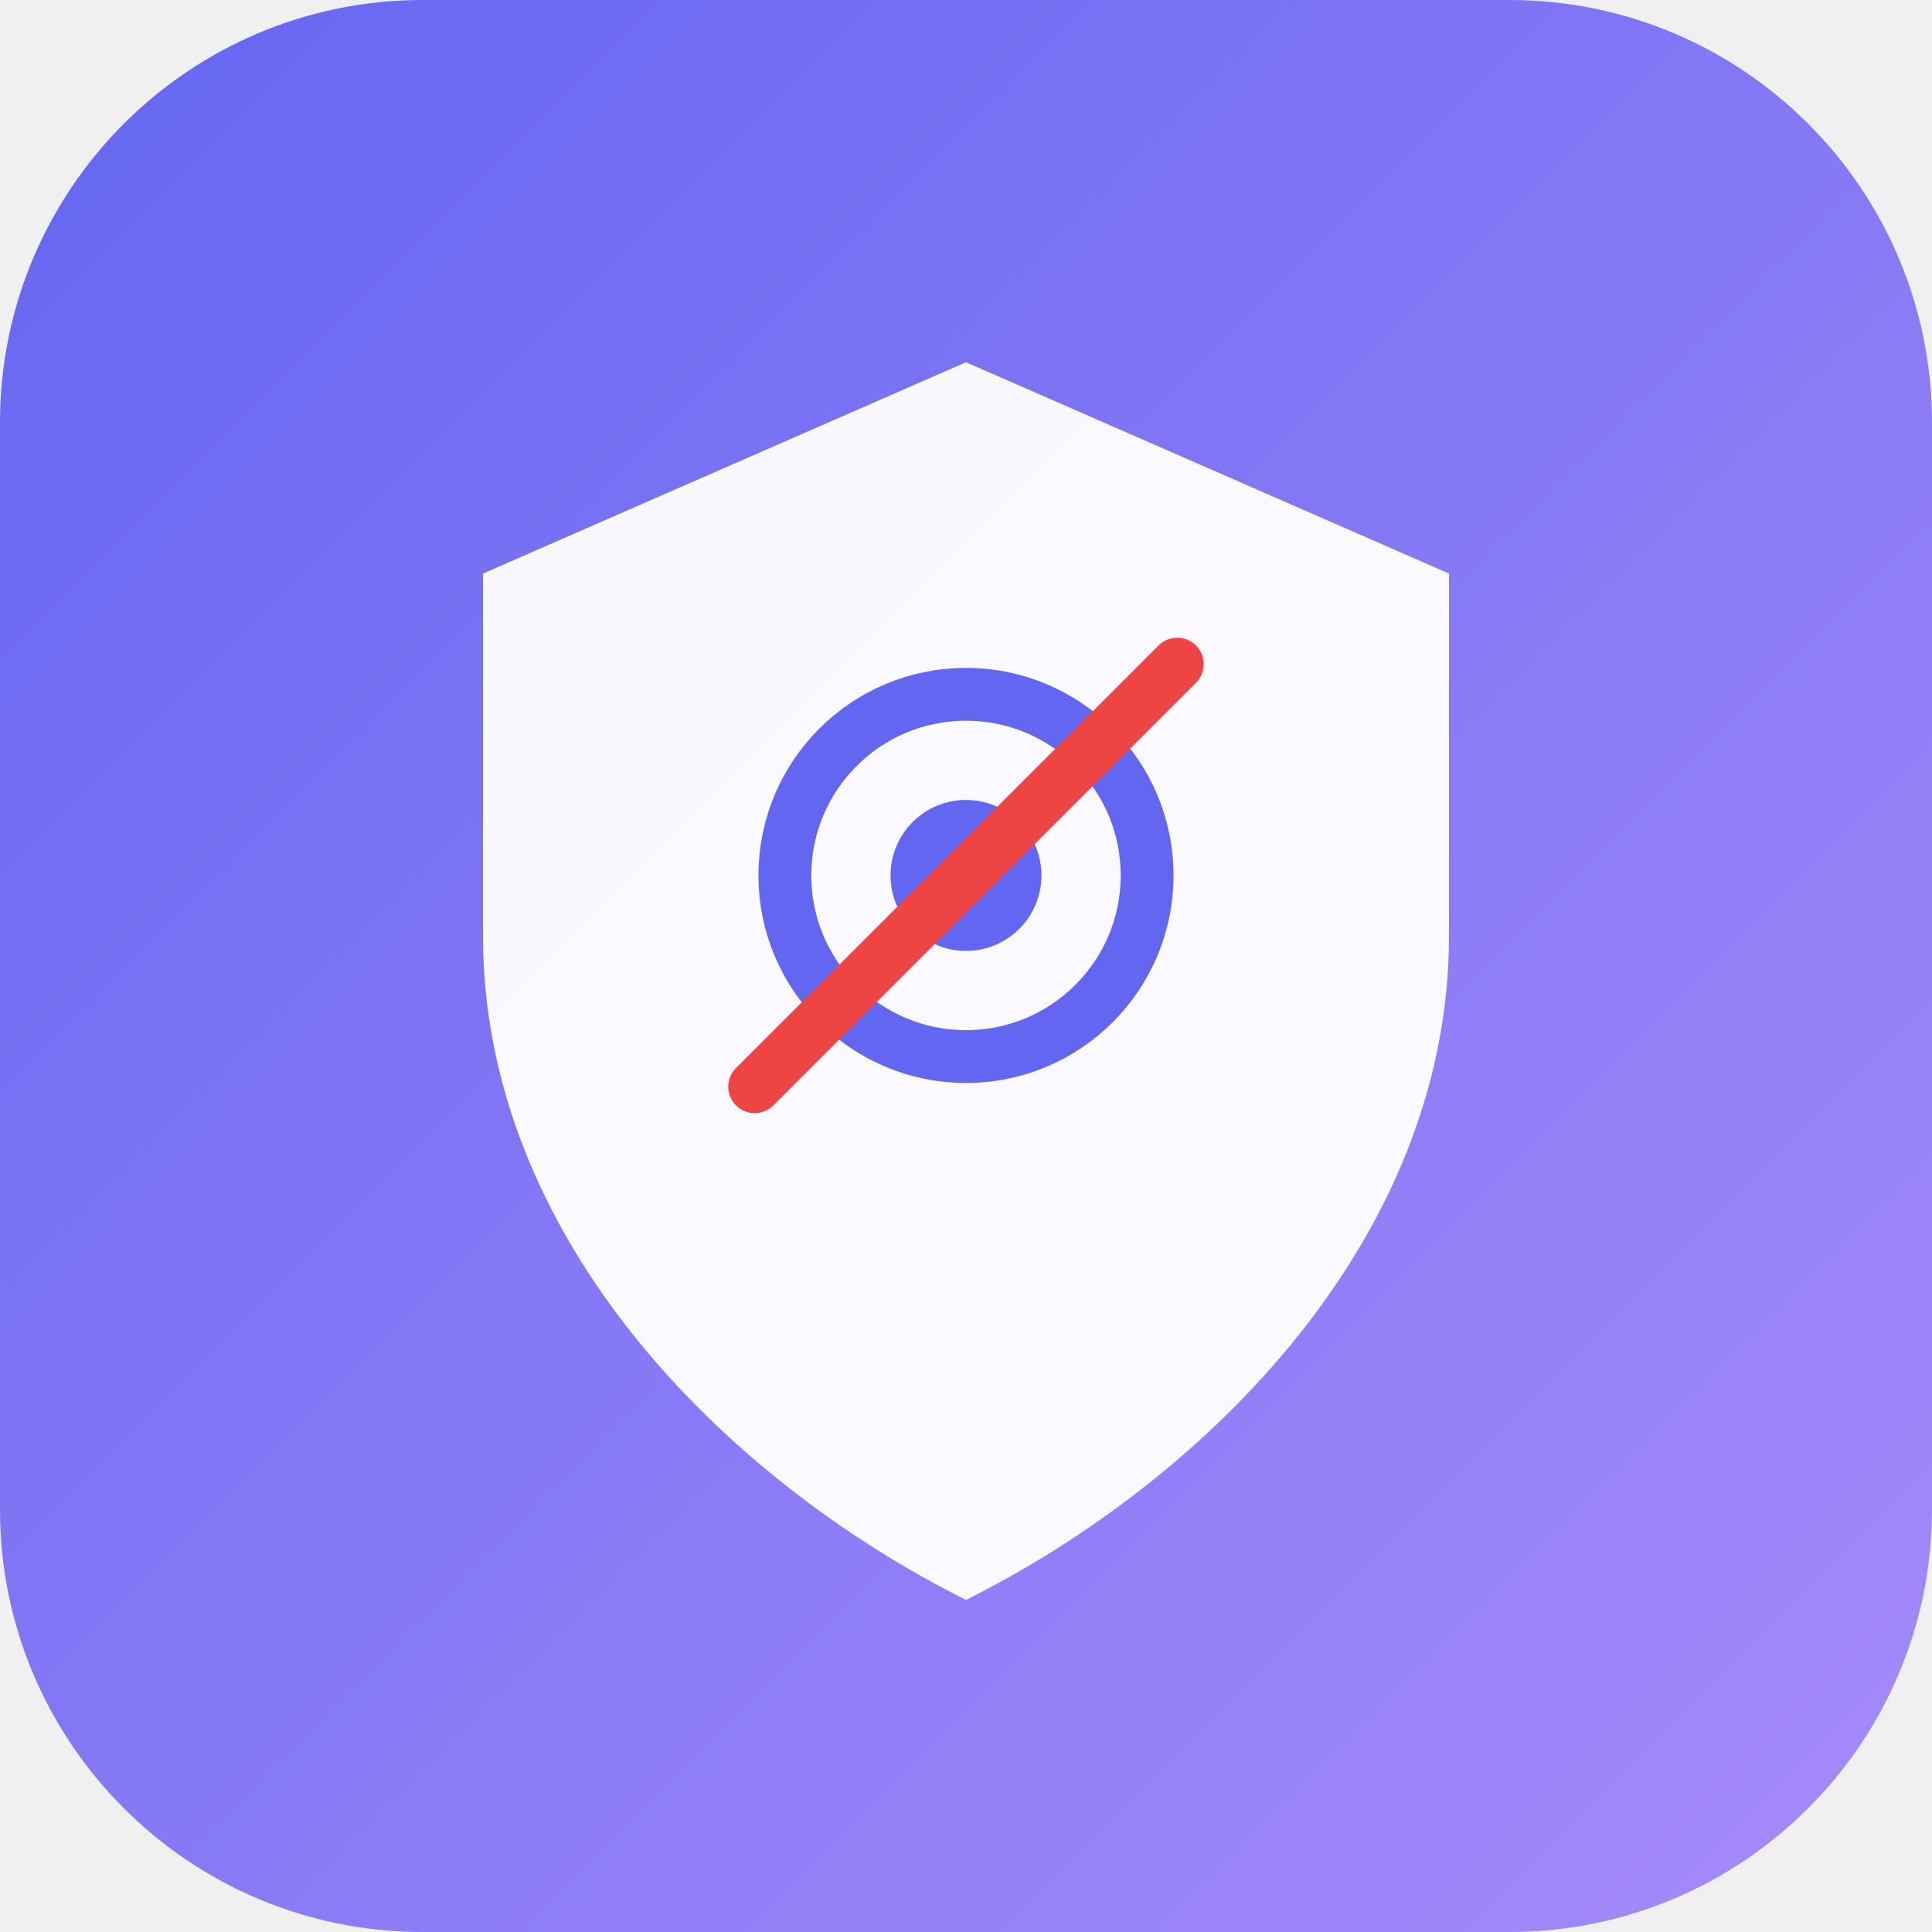
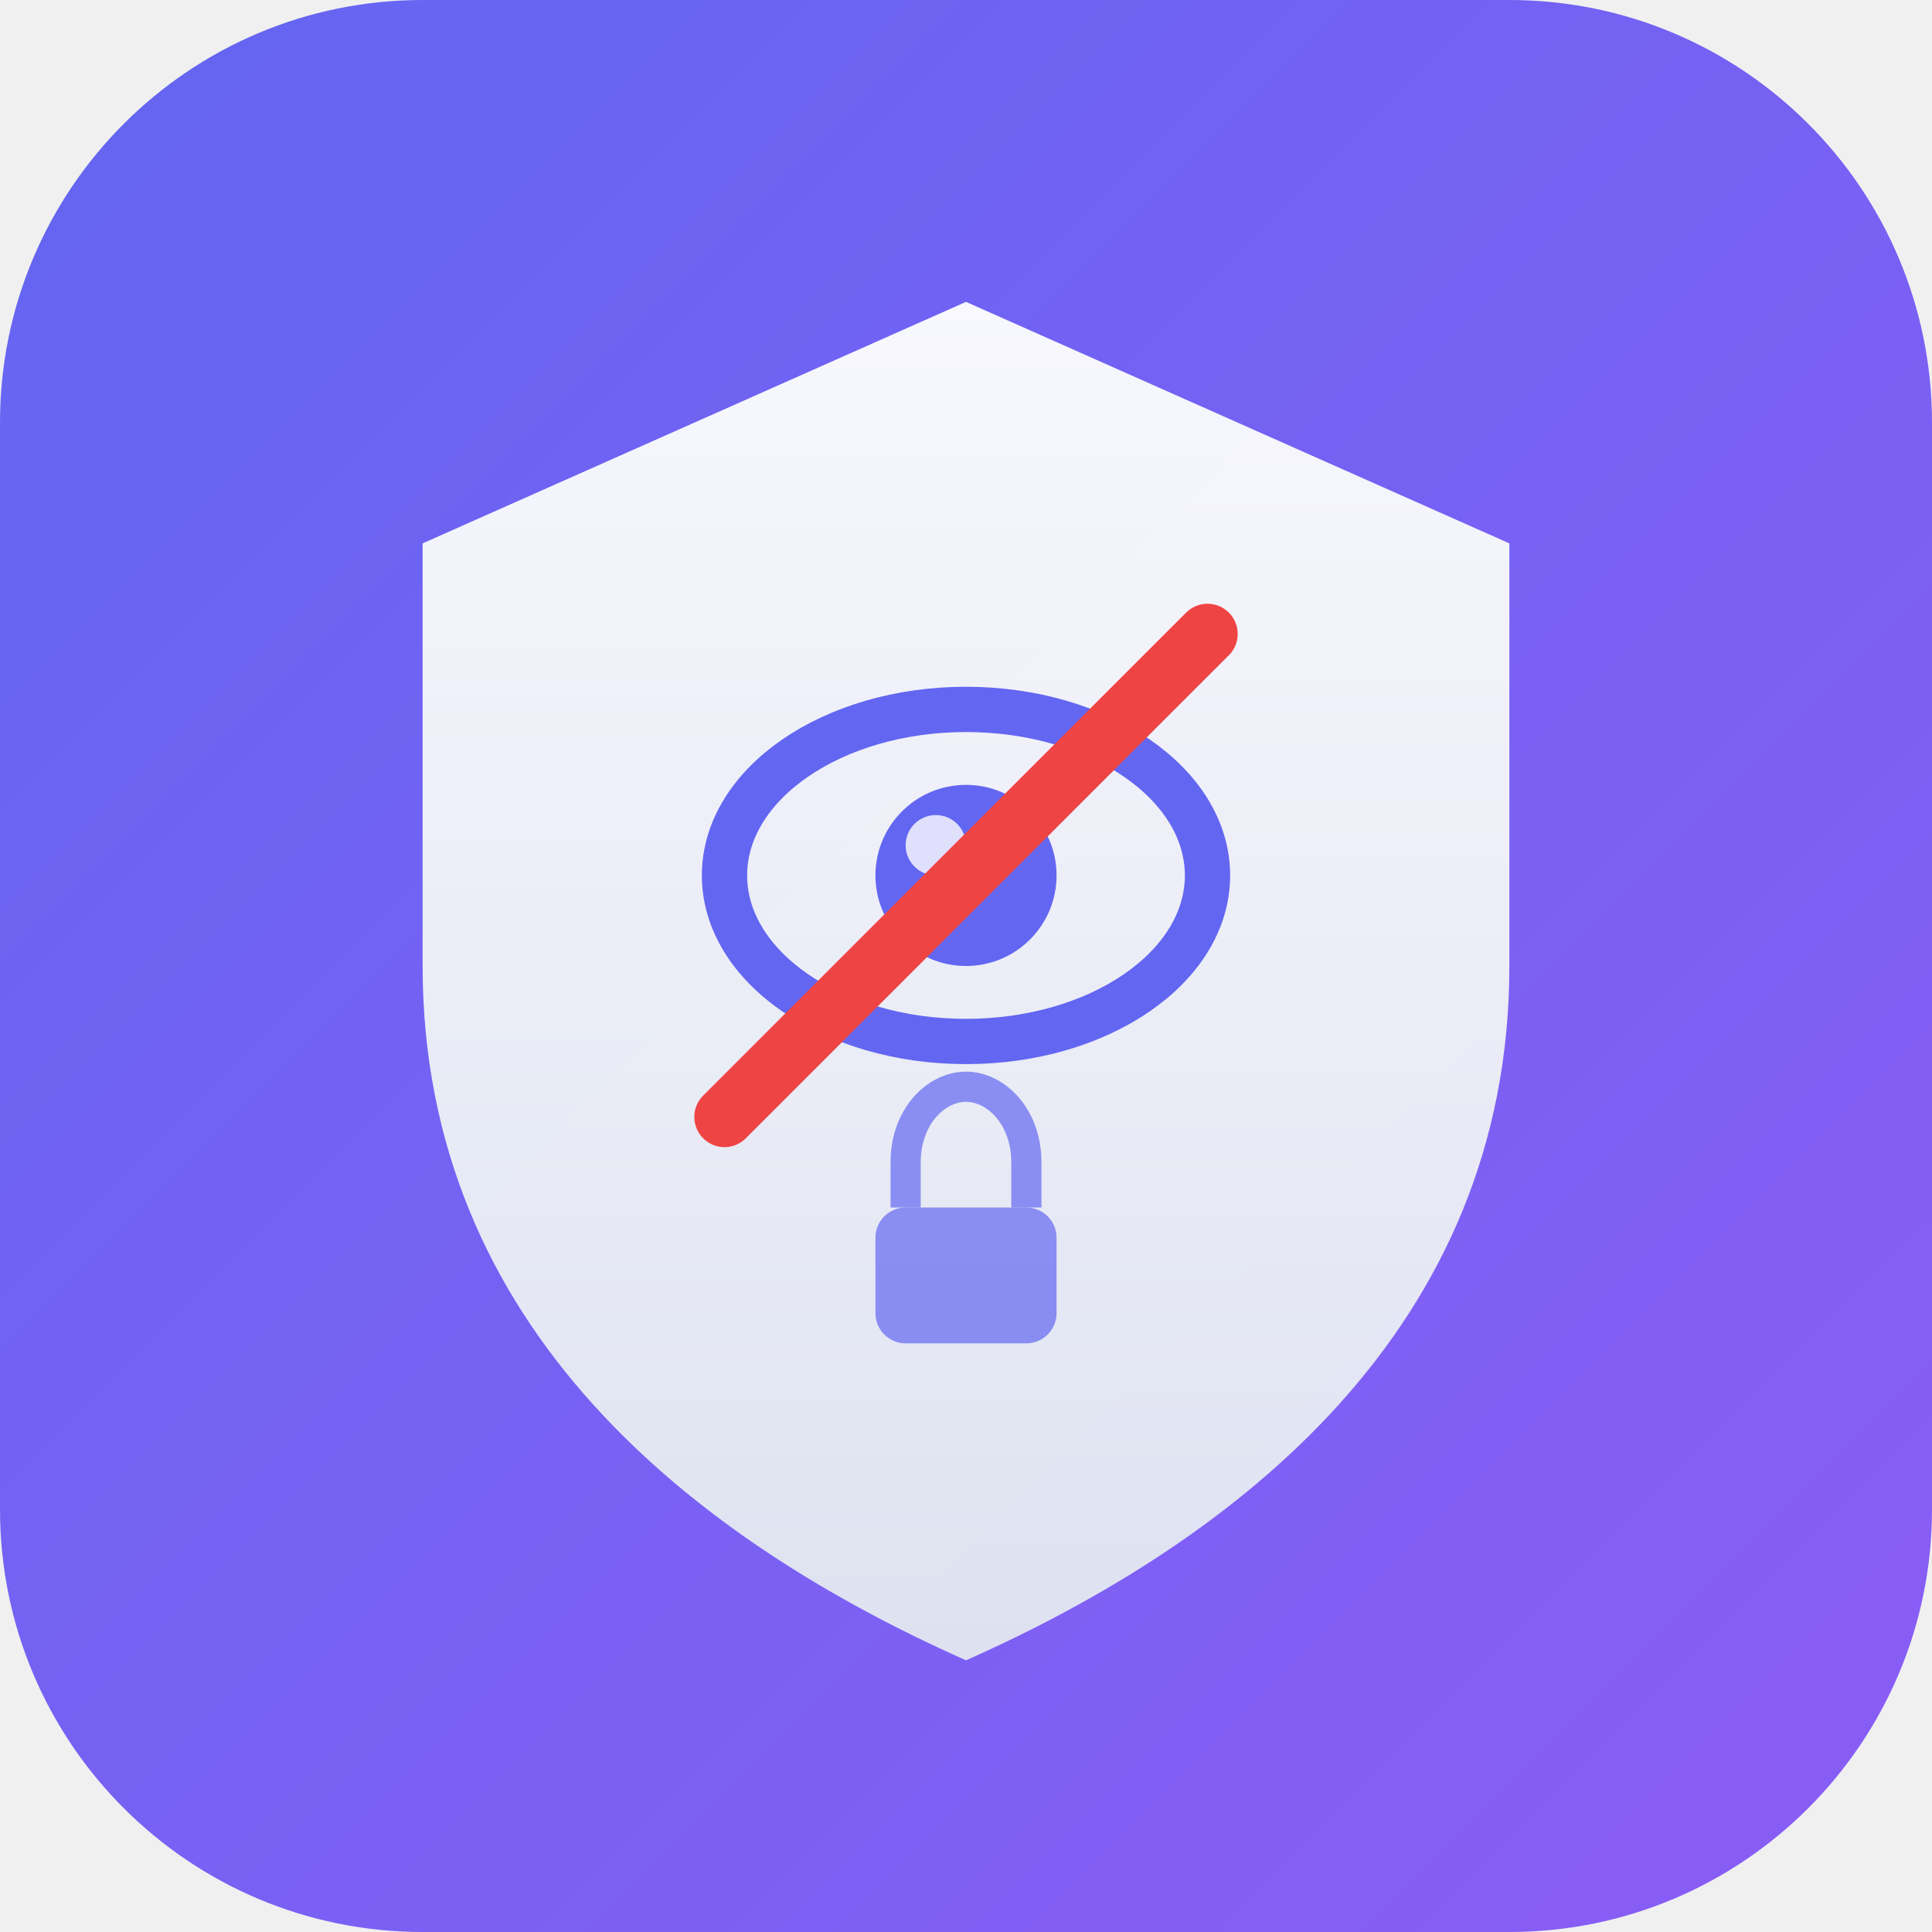
<svg xmlns="http://www.w3.org/2000/svg" viewBox="0 0 128 128" width="128" height="128">
  <defs>
    <linearGradient id="bg" x1="0%" y1="0%" x2="100%" y2="100%">
      <stop offset="0%" style="stop-color:#6366f1" />
-       <stop offset="100%" style="stop-color:#a78bfa" />
+       <stop offset="100%" style="stop-color:#8b5cf6" />
+     </linearGradient>
+     <linearGradient id="shield" x1="50%" y1="0%" x2="50%" y2="100%">
+       <stop offset="0%" style="stop-color:#ffffff" />
+       <stop offset="100%" style="stop-color:#e2e8f0" />
    </linearGradient>
  </defs>
  <rect width="128" height="128" rx="28" fill="url(#bg)" />
-   <path d="M64 24 L96 38 L96 62 C96 82 80 98 64 106 C48 98 32 82 32 62 L32 38 Z" fill="rgba(255,255,255,0.95)" stroke="none" />
-   <circle cx="64" cy="58" r="12" fill="none" stroke="#6366f1" stroke-width="3.5" />
-   <circle cx="64" cy="58" r="5" fill="#6366f1" />
-   <line x1="50" y1="72" x2="78" y2="44" stroke="#ef4444" stroke-width="3.5" stroke-linecap="round" />
+   <path d="M64 20 L100 36 L100 64 C100 88 82 102 64 110 C46 102 28 88 28 64 L28 36 Z" fill="url(#shield)" opacity="0.95" />
+   <ellipse cx="64" cy="58" rx="16" ry="11" fill="none" stroke="#6366f1" stroke-width="3" />
+   <circle cx="64" cy="58" r="6" fill="#6366f1" />
+   <circle cx="62" cy="56" r="2" fill="#fff" opacity="0.8" />
+   <line x1="48" y1="74" x2="80" y2="42" stroke="#ef4444" stroke-width="4" stroke-linecap="round" />
+   <rect x="58" y="80" width="12" height="9" rx="2" fill="#6366f1" opacity="0.7" />
+   <path d="M60 80 L60 77 C60 74 62 72 64 72 C66 72 68 74 68 77 L68 80" fill="none" stroke="#6366f1" stroke-width="2" opacity="0.7" />
</svg>
